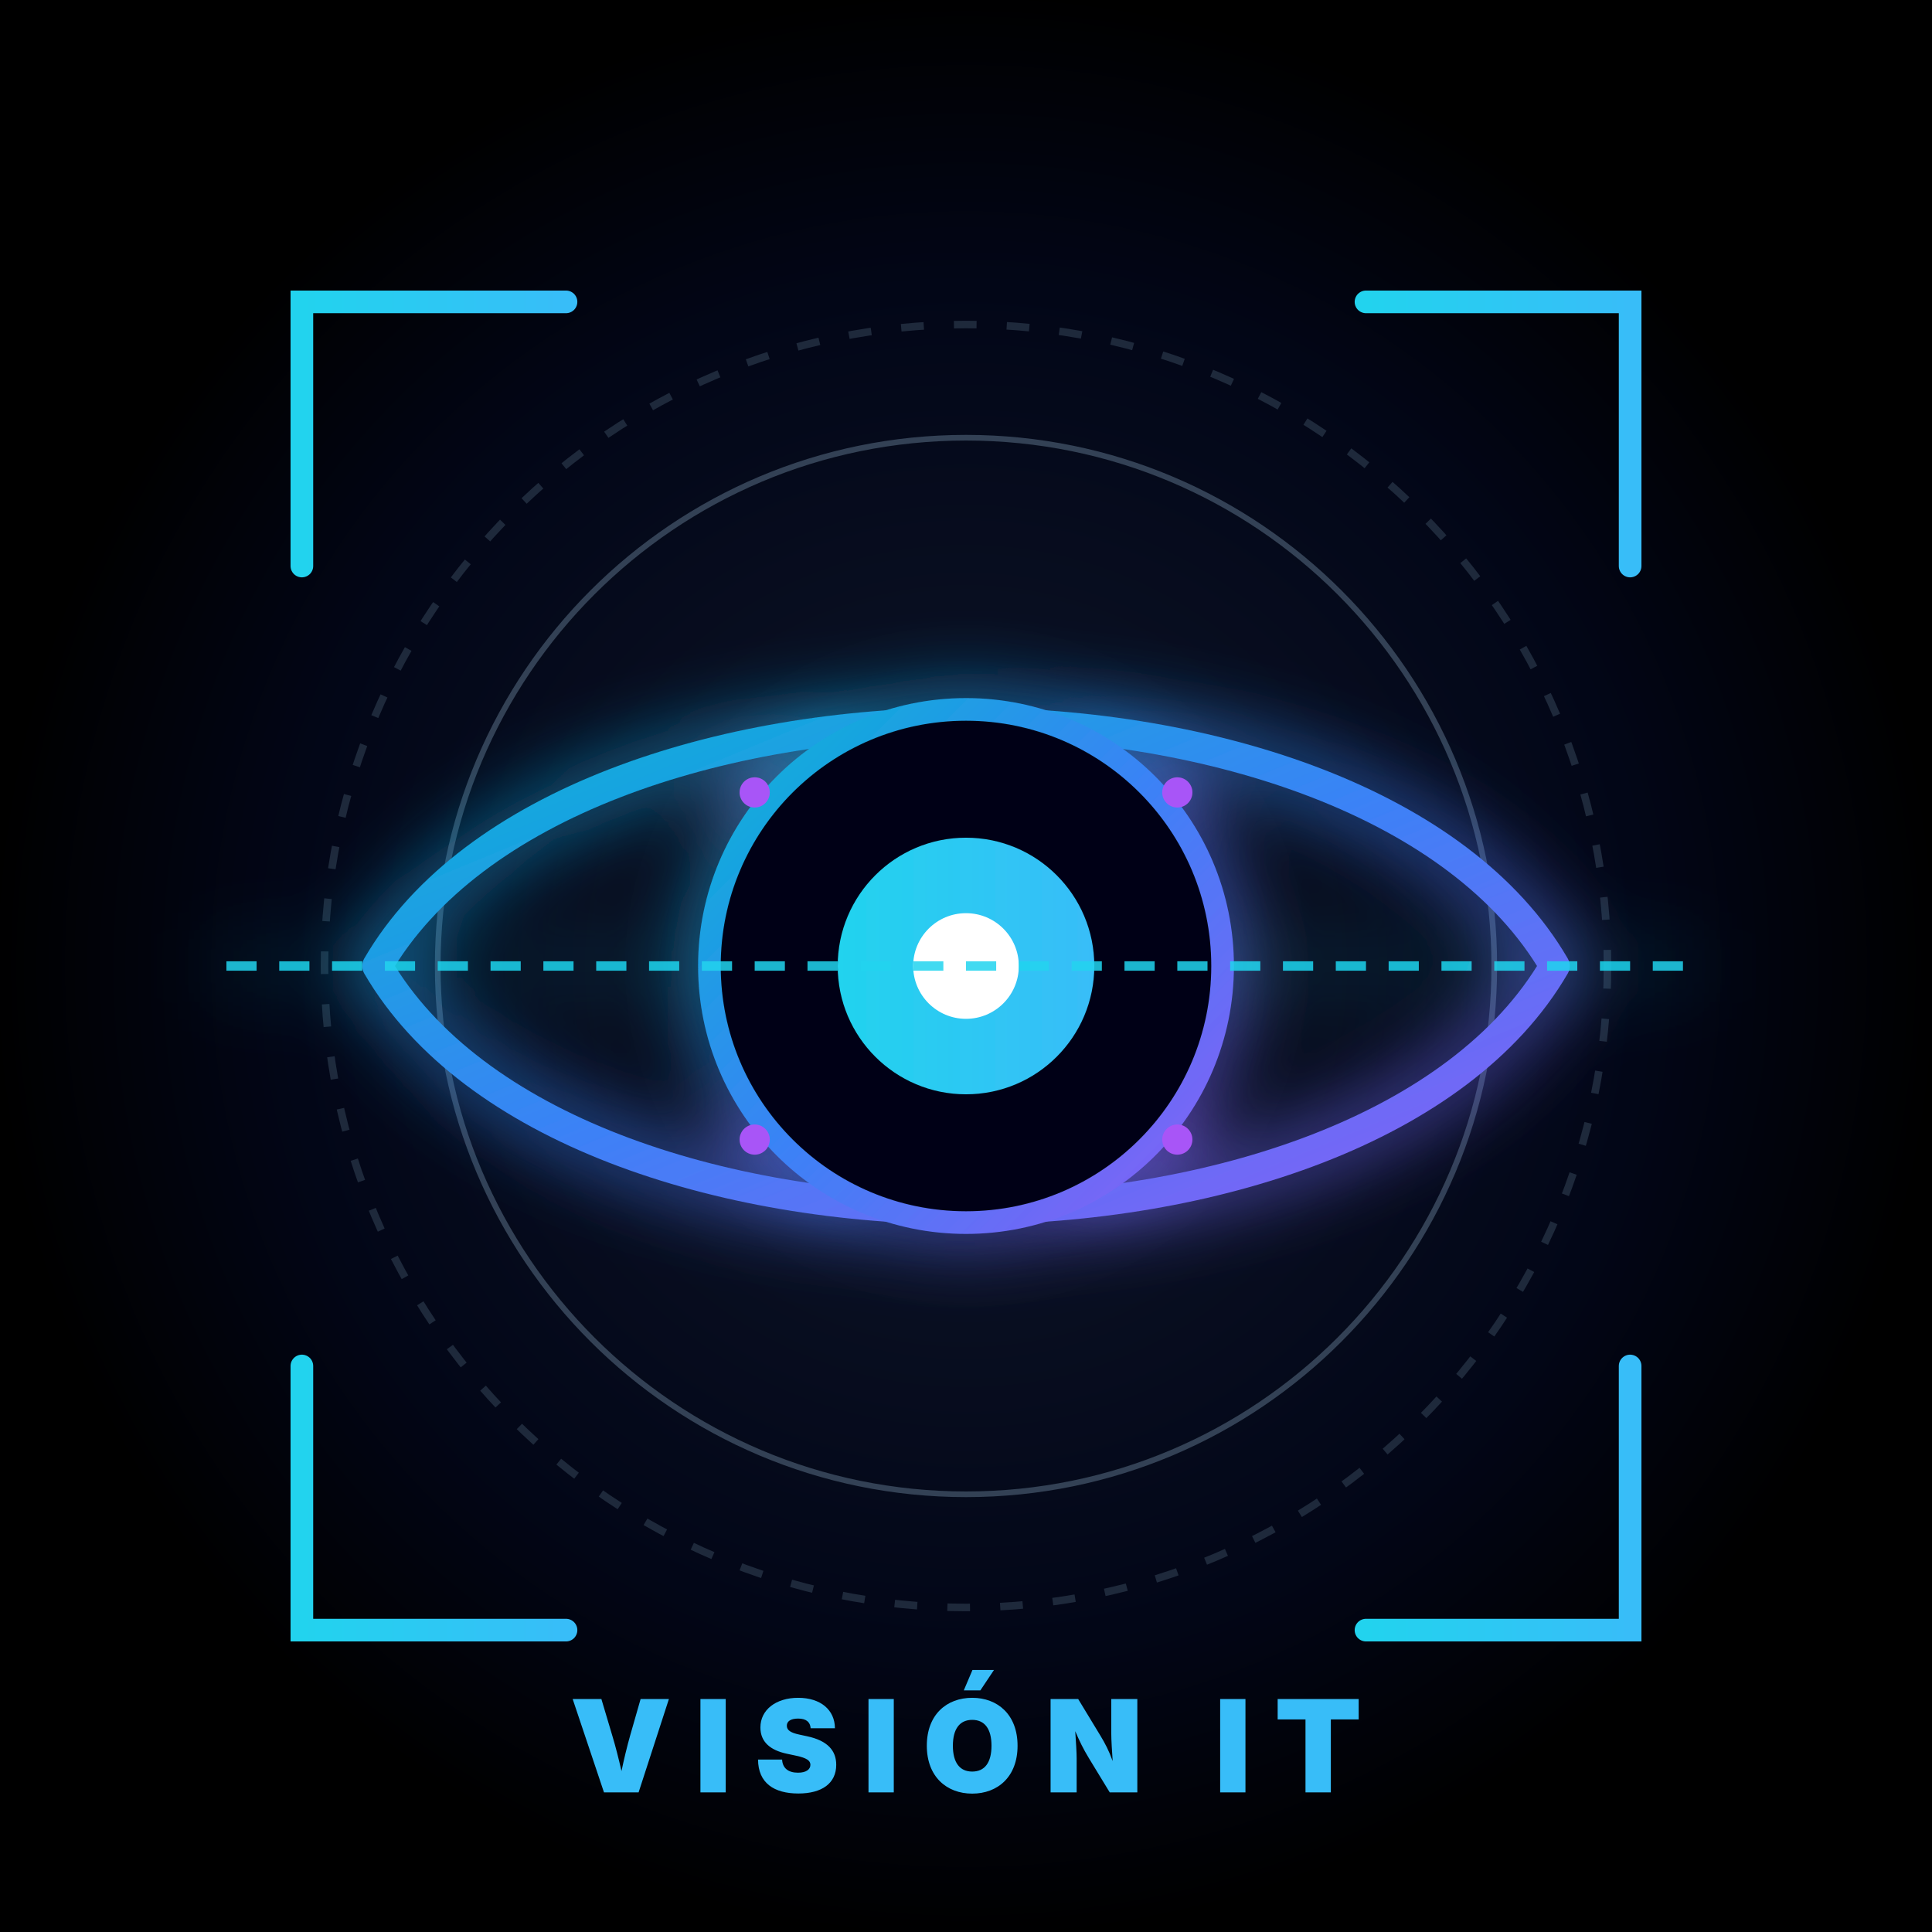
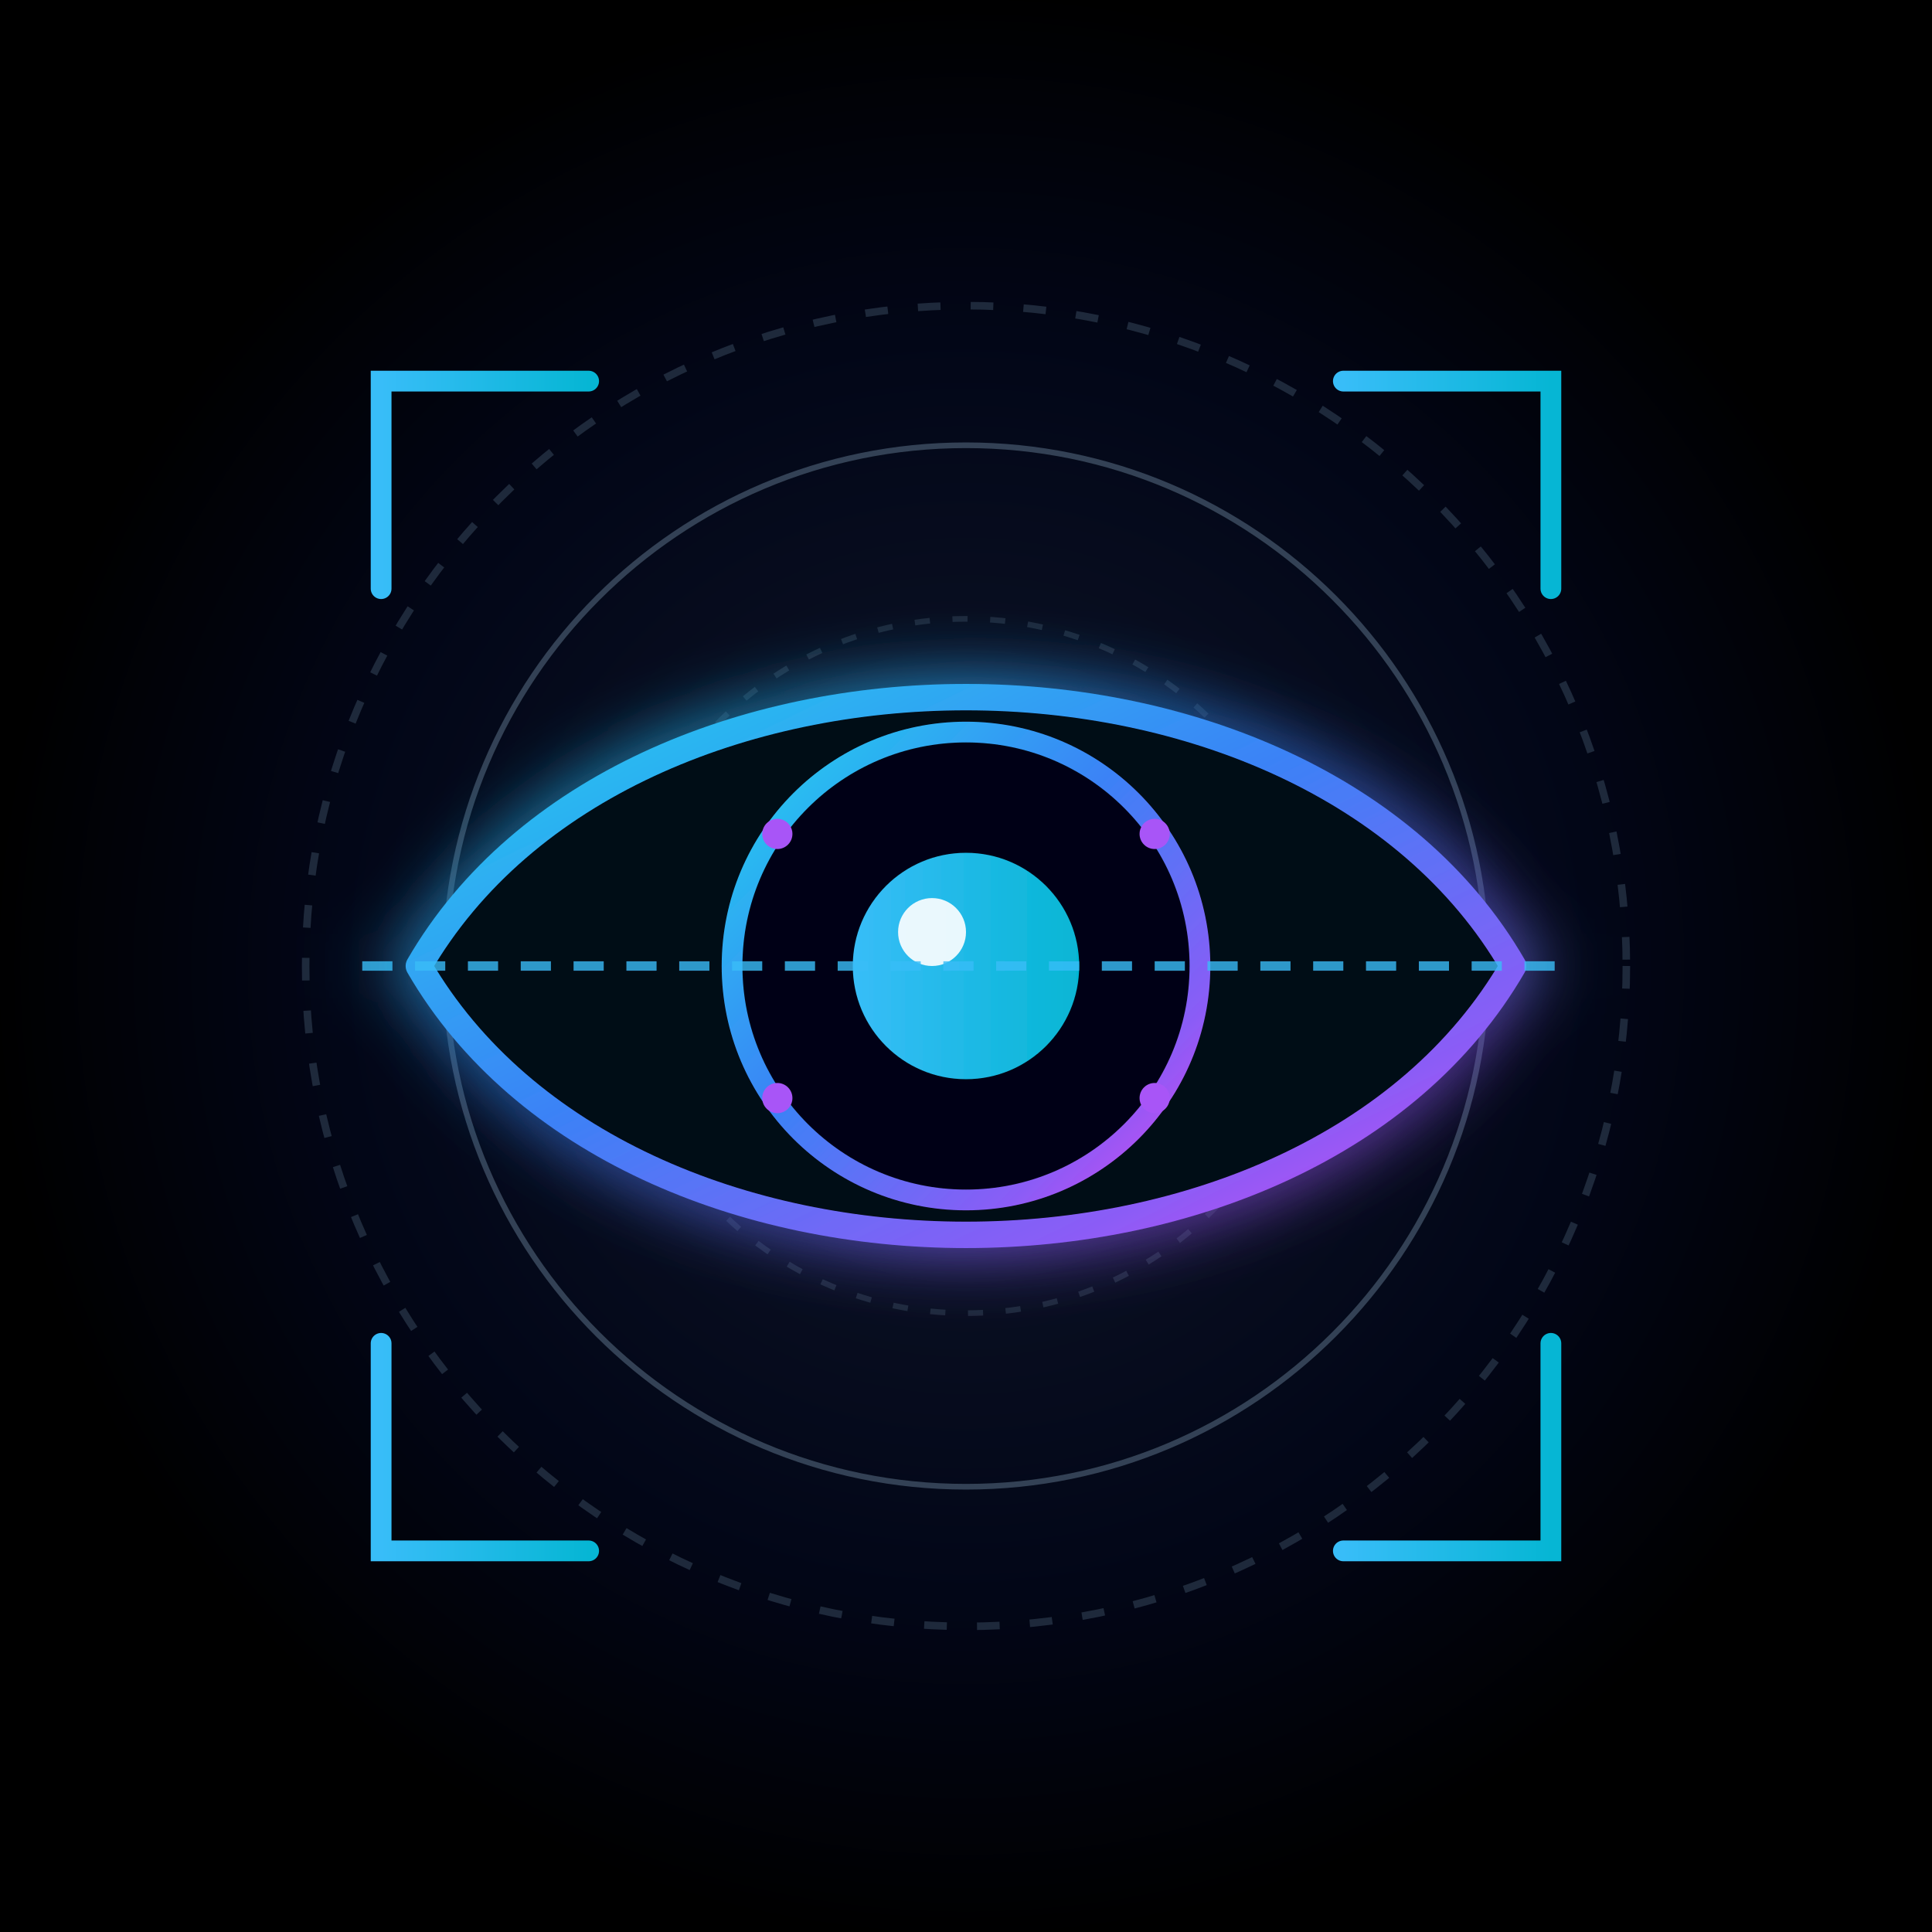
<svg xmlns="http://www.w3.org/2000/svg" viewBox="0 0 512 512" width="512" height="512">
  <defs>
    <radialGradient id="cyberBg" cx="50%" cy="50%" r="50%">
      <stop offset="0%" stop-color="#0f172a" />
-       <stop offset="70%" stop-color="#020617" />
+       <stop offset="65%" stop-color="#020617" />
      <stop offset="100%" stop-color="#000000" />
    </radialGradient>
    <linearGradient id="cyanPurple" x1="0%" y1="0%" x2="100%" y2="100%">
-       <stop offset="0%" stop-color="#06b6d4" />
-       <stop offset="50%" stop-color="#3b82f6" />
-       <stop offset="100%" stop-color="#8b5cf6" />
+       <stop offset="0%" stop-color="#22d3ee" />
+       <stop offset="45%" stop-color="#3b82f6" />
+       <stop offset="80%" stop-color="#8b5cf6" />
+       <stop offset="100%" stop-color="#d946ef" />
    </linearGradient>
    <linearGradient id="neonCyan" x1="0%" y1="0%" x2="100%" y2="0%">
-       <stop offset="0%" stop-color="#22d3ee" />
-       <stop offset="100%" stop-color="#38bdf8" />
+       <stop offset="0%" stop-color="#38bdf8" />
+       <stop offset="100%" stop-color="#06b6d4" />
    </linearGradient>
-     <filter id="cyberGlow" x="-20%" y="-20%" width="140%" height="140%">
-       <feGaussianBlur stdDeviation="10" result="blur" />
+     <filter id="cyberGlow" x="-30%" y="-30%" width="160%" height="160%">
+       <feGaussianBlur stdDeviation="9" result="blur" />
      <feComposite in="SourceGraphic" in2="blur" operator="over" />
    </filter>
  </defs>
  <rect width="512" height="512" fill="url(#cyberBg)" />
-   <g stroke="url(#neonCyan)" stroke-width="6" fill="none" stroke-linecap="round">
-     <path d="M 80 150 L 80 80 L 150 80" />
-     <path d="M 362 80 L 432 80 L 432 150" />
-     <path d="M 80 362 L 80 432 L 150 432" />
-     <path d="M 362 432 L 432 432 L 432 362" />
+   <g transform="translate(256, 256)">
+     <g stroke="url(#neonCyan)" stroke-width="5.5" fill="none" stroke-linecap="round">
+       <path d="M -155 -100 L -155 -155 L -100 -155" />
+       <path d="M 100 -155 L 155 -155 L 155 -100" />
+       <path d="M -155 100 L -155 155 L -100 155" />
+       <path d="M 100 155 L 155 155 L 155 100" />
+     </g>
+     <circle cx="0" cy="0" r="175" fill="none" stroke="#1e293b" stroke-width="2" stroke-dasharray="6 8" />
+     <circle cx="0" cy="0" r="138" fill="none" stroke="#334155" stroke-width="1.5" />
+     <circle cx="0" cy="0" r="92" fill="none" stroke="#1e293b" stroke-width="1.5" stroke-dasharray="4 6" />
+     <g filter="url(#cyberGlow)">
+       <path d="M -145 0 C -90 -95 90 -95 145 0 C 90 95 -90 95 -145 0 Z" fill="#030712" stroke="url(#cyanPurple)" stroke-width="7" stroke-linejoin="round" />
+       <circle cx="0" cy="0" r="62" fill="#020617" stroke="url(#cyanPurple)" stroke-width="5.5" />
+       <circle cx="0" cy="0" r="30" fill="url(#neonCyan)" />
+       <circle cx="-9" cy="-9" r="9" fill="#ffffff" opacity="0.9" />
+       <line x1="-160" y1="0" x2="160" y2="0" stroke="#38bdf8" stroke-width="2.5" opacity="0.8" stroke-dasharray="8 6" />
+       <circle cx="-50" cy="-35" r="4" fill="#a855f7" />
+       <circle cx="50" cy="-35" r="4" fill="#a855f7" />
+       <circle cx="-50" cy="35" r="4" fill="#a855f7" />
+       <circle cx="50" cy="35" r="4" fill="#a855f7" />
+     </g>
  </g>
-   <circle cx="256" cy="256" r="170" fill="none" stroke="#1e293b" stroke-width="2" stroke-dasharray="6 8" />
-   <circle cx="256" cy="256" r="140" fill="none" stroke="#334155" stroke-width="1.5" />
-   <g filter="url(#cyberGlow)">
-     <path d="M 100 256 C 150 170 362 170 412 256 C 362 342 150 342 100 256 Z" fill="none" stroke="url(#cyanPurple)" stroke-width="8" stroke-linejoin="round" />
-     <circle cx="256" cy="256" r="68" fill="#020617" stroke="url(#cyanPurple)" stroke-width="6" />
-     <circle cx="256" cy="256" r="34" fill="url(#neonCyan)" />
-     <circle cx="256" cy="256" r="14" fill="#ffffff" />
-     <line x1="60" y1="256" x2="452" y2="256" stroke="#22d3ee" stroke-width="2.5" opacity="0.85" stroke-dasharray="8 6" />
-     <circle cx="200" cy="210" r="4" fill="#a855f7" />
-     <circle cx="312" cy="210" r="4" fill="#a855f7" />
-     <circle cx="200" cy="302" r="4" fill="#a855f7" />
-     <circle cx="312" cy="302" r="4" fill="#a855f7" />
-   </g>
-   <text x="256" y="475" text-anchor="middle" font-family="system-ui, -apple-system, sans-serif" font-weight="900" font-size="34" fill="#38bdf8" letter-spacing="6">VISIÓN IT</text>
</svg>
